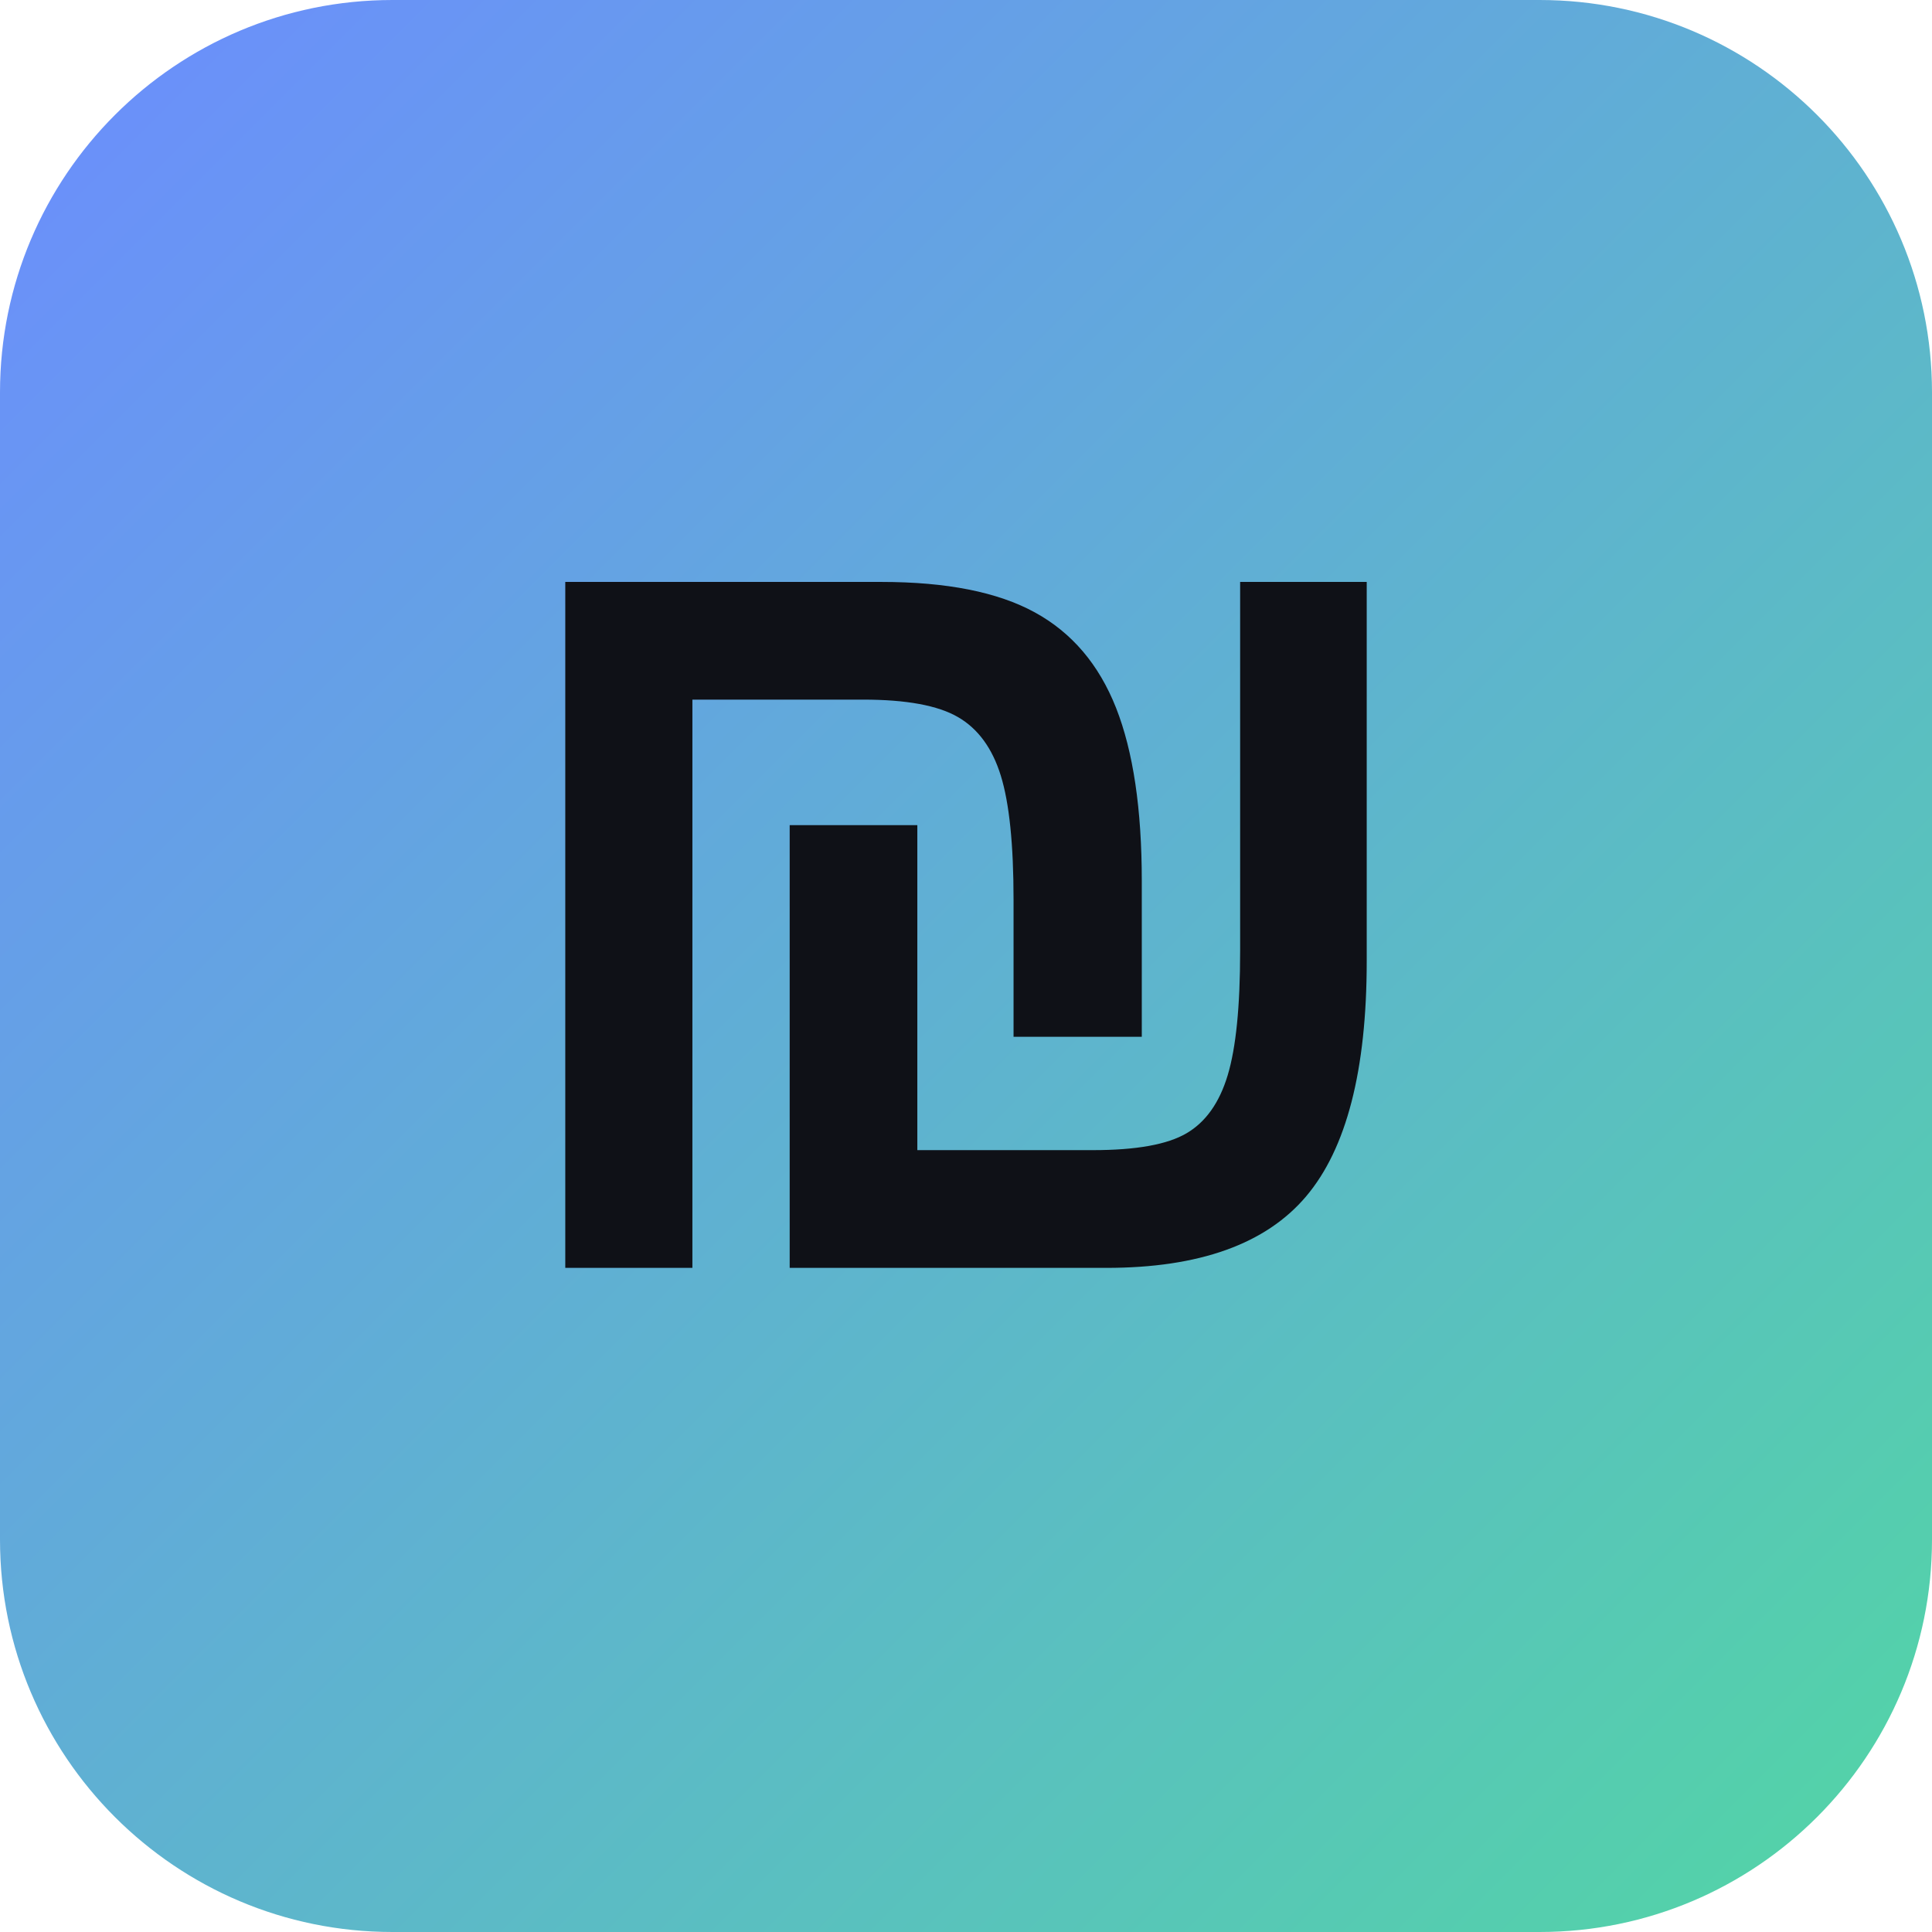
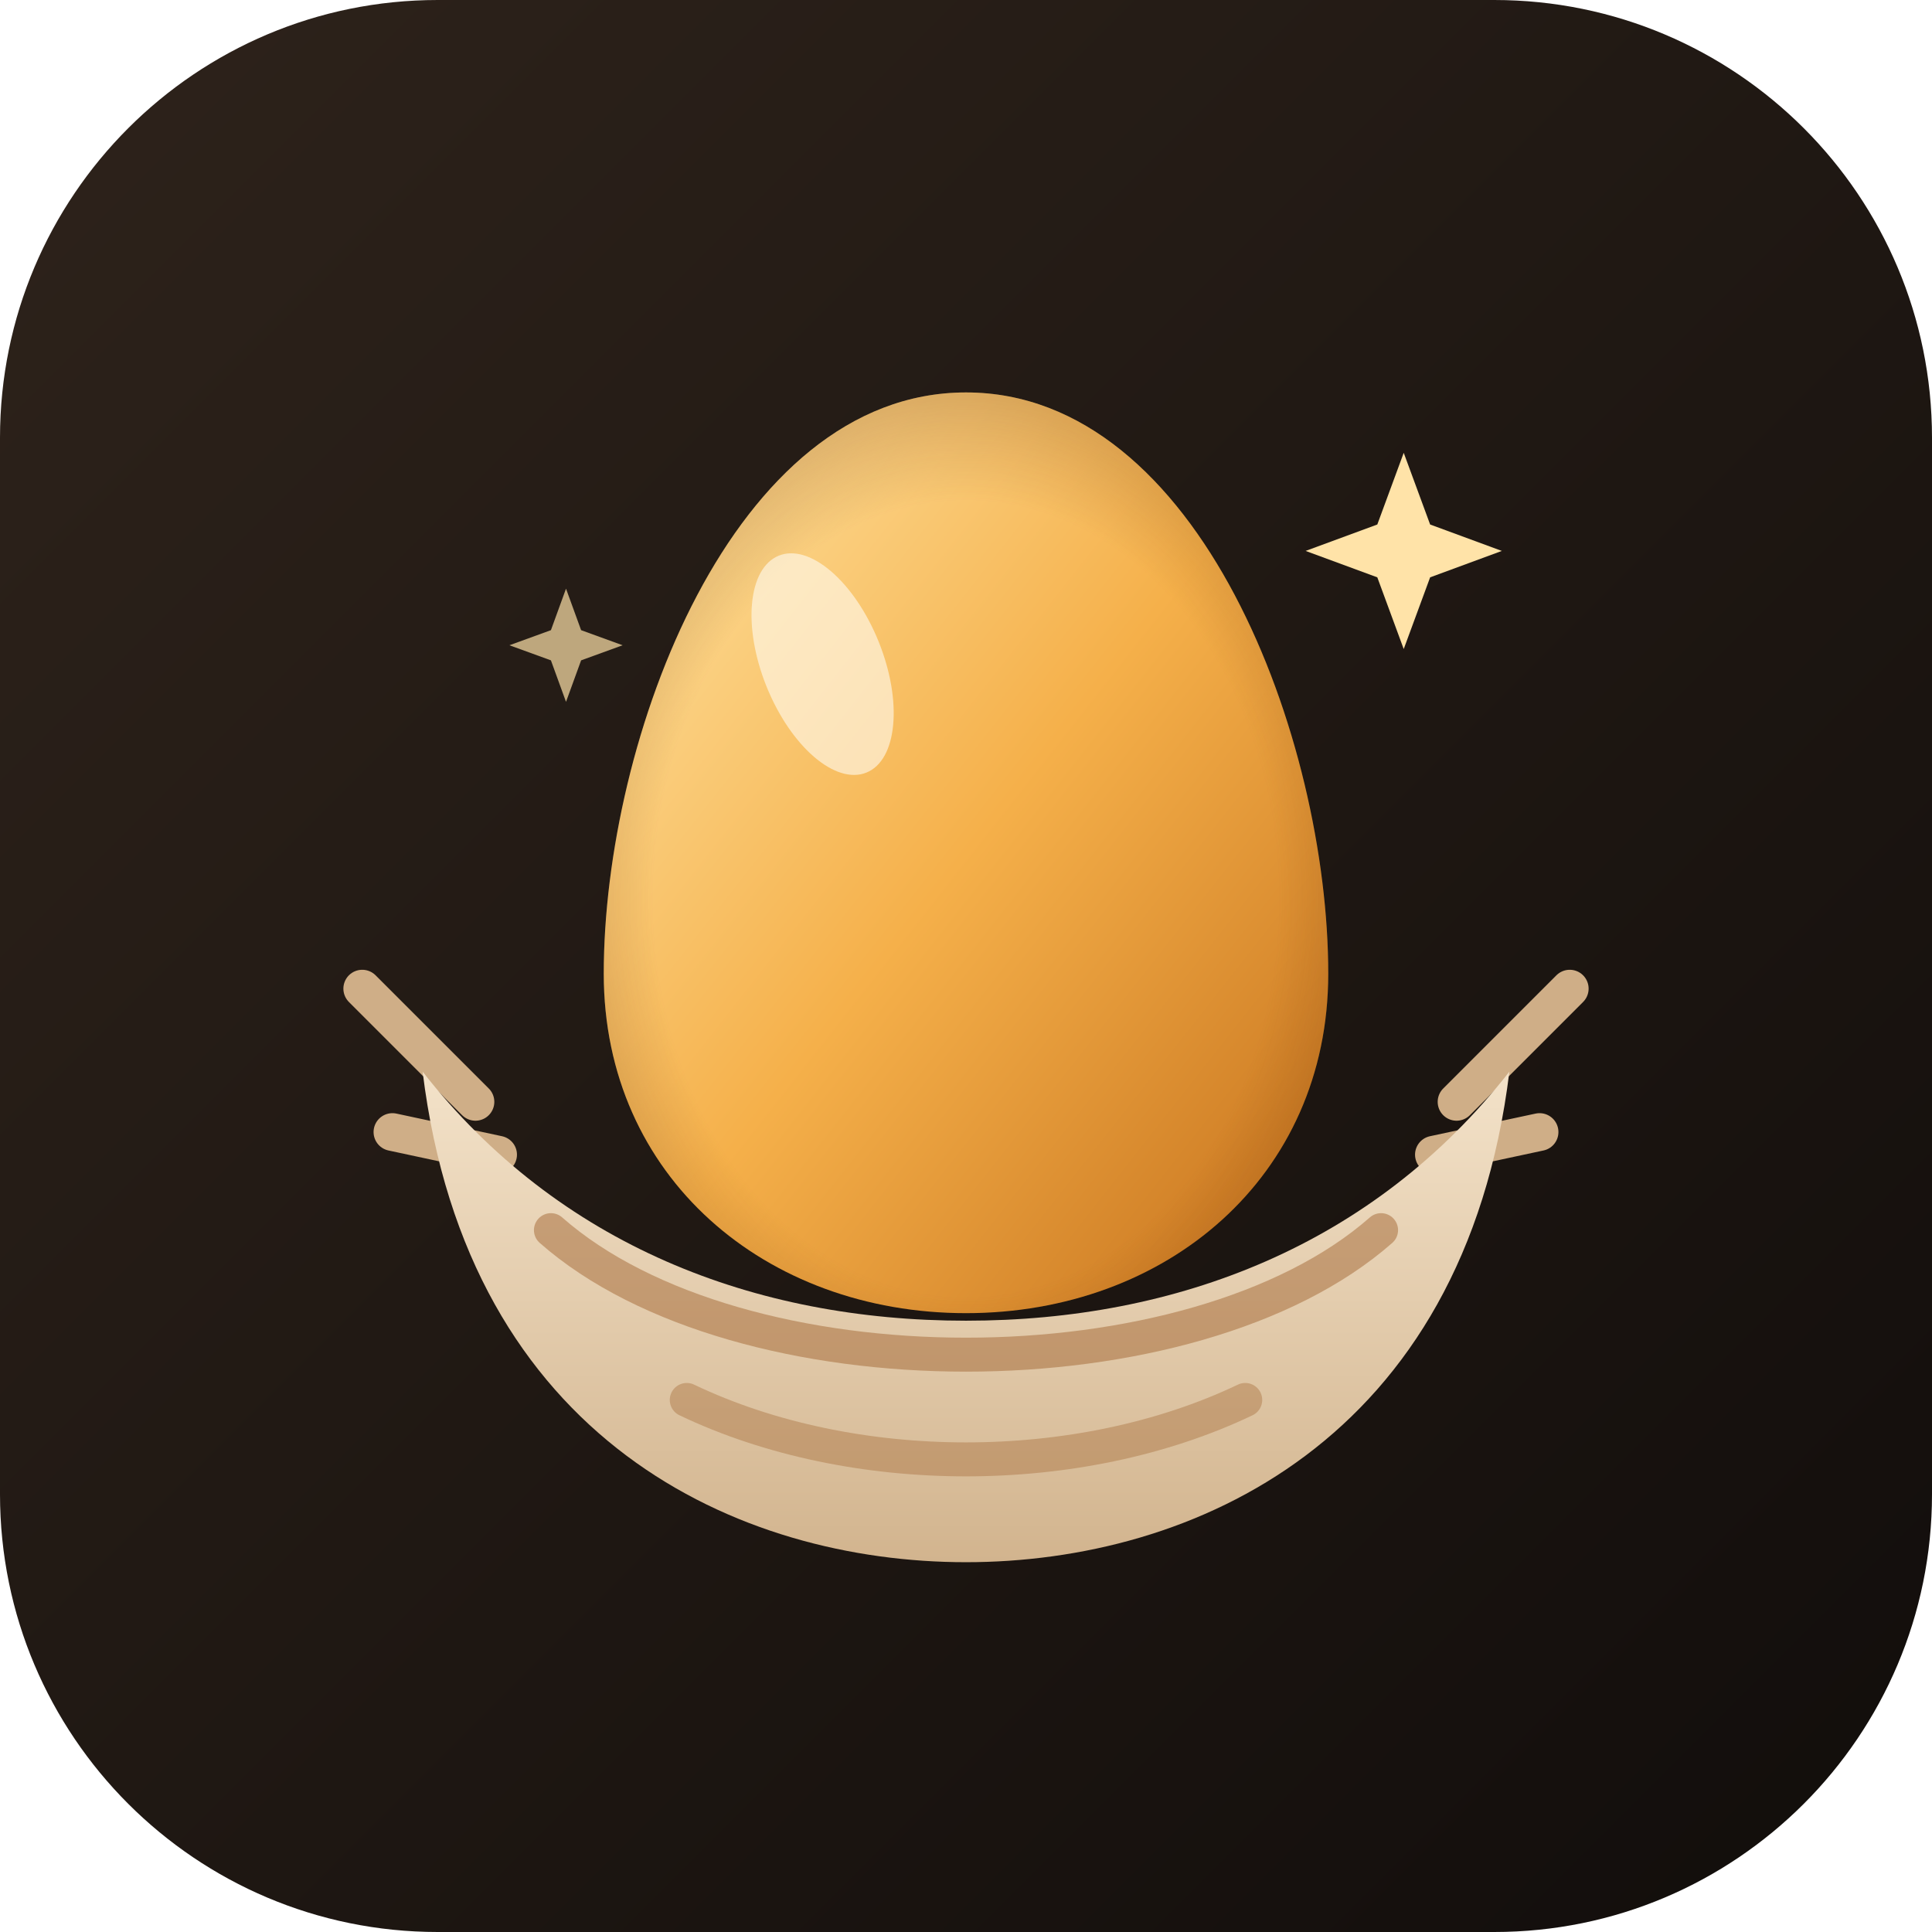
<svg xmlns="http://www.w3.org/2000/svg" viewBox="0 0 512 512">
  <defs>
-     <linearGradient id="g" x1="0" y1="0" x2="1" y2="1">
-       <stop offset="0" stop-color="#6c8cff" />
-       <stop offset="1" stop-color="#52d6a4" />
+     <linearGradient id="bg" x1="0" y1="0" x2="1" y2="1">
+       <stop offset="0" stop-color="#2E231B" />
+       <stop offset="1" stop-color="#110D0B" />
+     </linearGradient>
+     <linearGradient id="egg" x1="0" y1="0" x2="1" y2="1">
+       <stop offset="0" stop-color="#FFE7A8" />
+       <stop offset=".5" stop-color="#F5B04A" />
+       <stop offset="1" stop-color="#C46F1A" />
+     </linearGradient>
+     <radialGradient id="eggShade" cx=".5" cy=".55" r=".6">
+       <stop offset=".72" stop-color="#7A3E0E" stop-opacity="0" />
+       <stop offset="1" stop-color="#7A3E0E" stop-opacity=".35" />
+     </radialGradient>
+     <linearGradient id="nest" x1="0" y1="0" x2="0" y2="1">
+       <stop offset="0" stop-color="#F3E2C9" />
+       <stop offset="1" stop-color="#D2B48E" />
    </linearGradient>
  </defs>
-   <rect width="512" height="512" rx="104" fill="url(#g)" />
-   <text x="256" y="336" font-family="Arial, Helvetica, sans-serif" font-size="300" font-weight="700" fill="#0f1117" text-anchor="middle">₪</text>
+   <rect width="512" height="512" rx="116" fill="url(#bg)" />
+   <g transform="translate(256 256) scale(1) translate(-256 -256)">
+     <path d="M256 104C318 104 352 196 352 258C352 312 309 348 256 348C203 348 160 312 160 258C160 196 194 104 256 104Z" fill="url(#egg)" />
+     <path d="M256 104C318 104 352 196 352 258C352 312 309 348 256 348C203 348 160 312 160 258C160 196 194 104 256 104Z" fill="url(#eggShade)" />
+     <ellipse cx="218" cy="176" rx="16" ry="31" transform="rotate(-22 218 176)" fill="#FFFBF2" fill-opacity=".6" />
+     <path d="M372 120l7 19 19 7-19 7-7 19-7-19-19-7 19-7z" fill="#FFE3A8" />
+     <path d="M150 156l4 11 11 4-11 4-4 11-4-11-11-4 11-4z" fill="#FFE3A8" fill-opacity=".7" />
+     <path d="M96 262L126 292M416 262L386 292M104 300L132 306M408 300L380 306" stroke="#CFAE87" stroke-width="10" stroke-linecap="round" />
+     <path d="M112 284C124 382 196 414 256 414C316 414 388 382 400 284C364 330 312 350 256 350C200 350 148 330 112 284Z" fill="url(#nest)" />
+     <path d="M146 326C196 370 316 370 366 326" fill="none" stroke="#9C5C26" stroke-opacity=".45" stroke-width="9" stroke-linecap="round" />
+     <path d="M182 371C226 392 286 392 330 371" fill="none" stroke="#9C5C26" stroke-opacity=".35" stroke-width="9" stroke-linecap="round" />
+   </g>
</svg>
